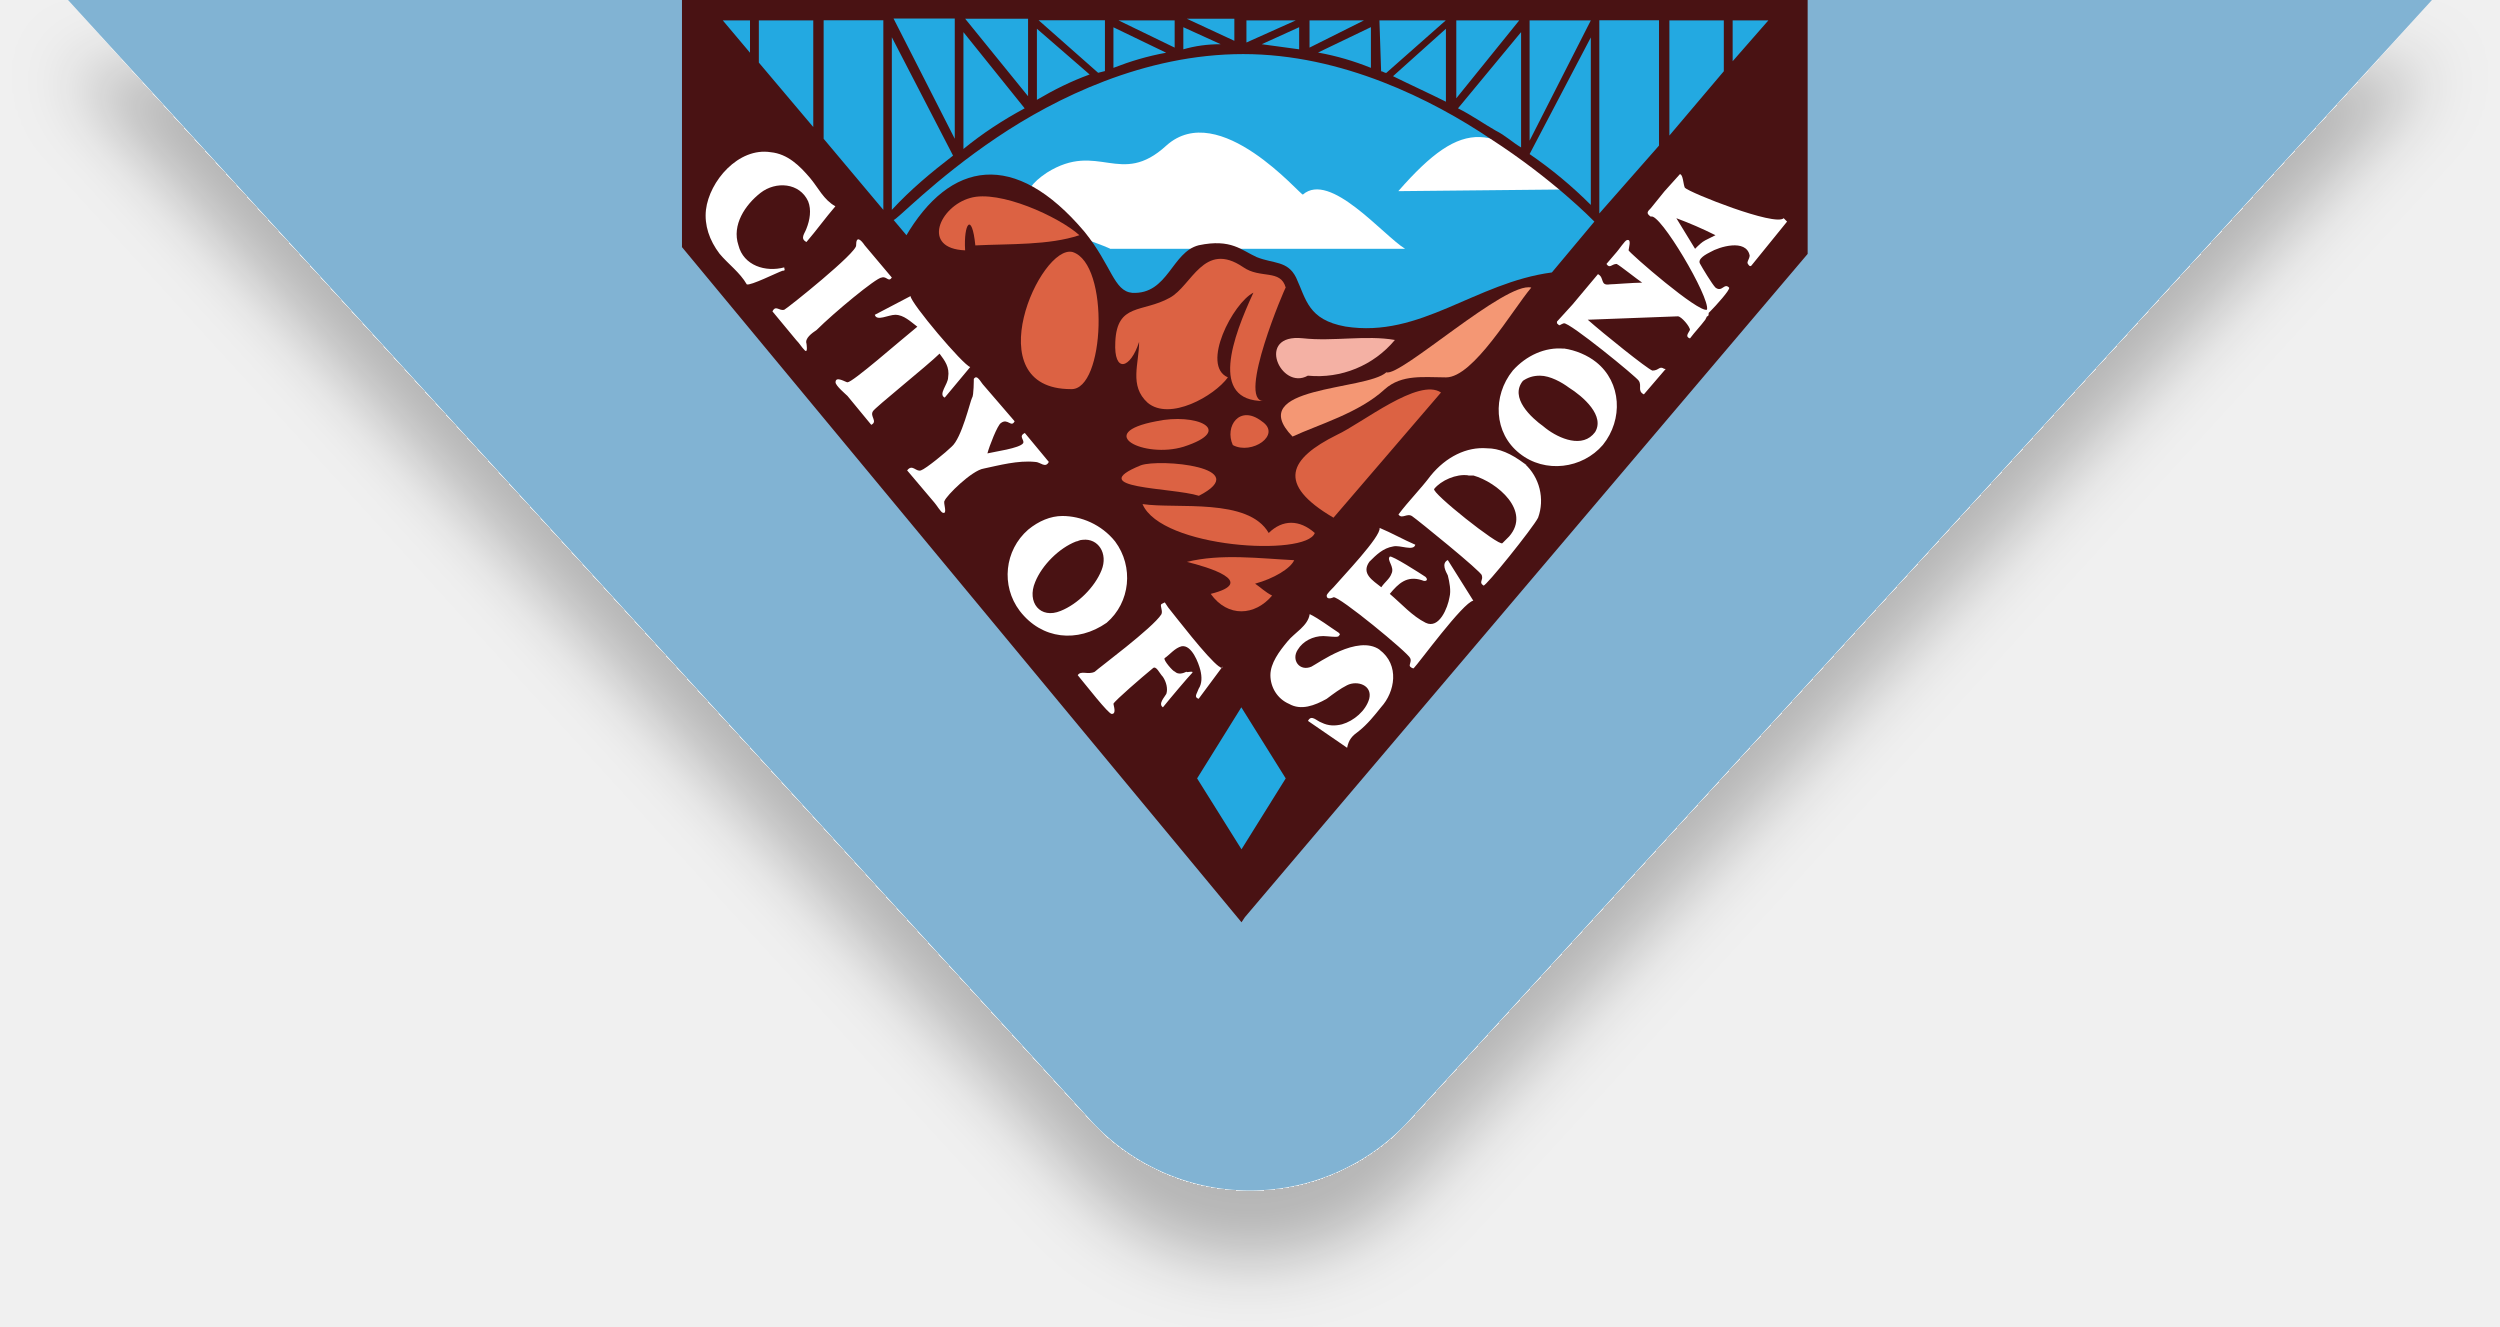
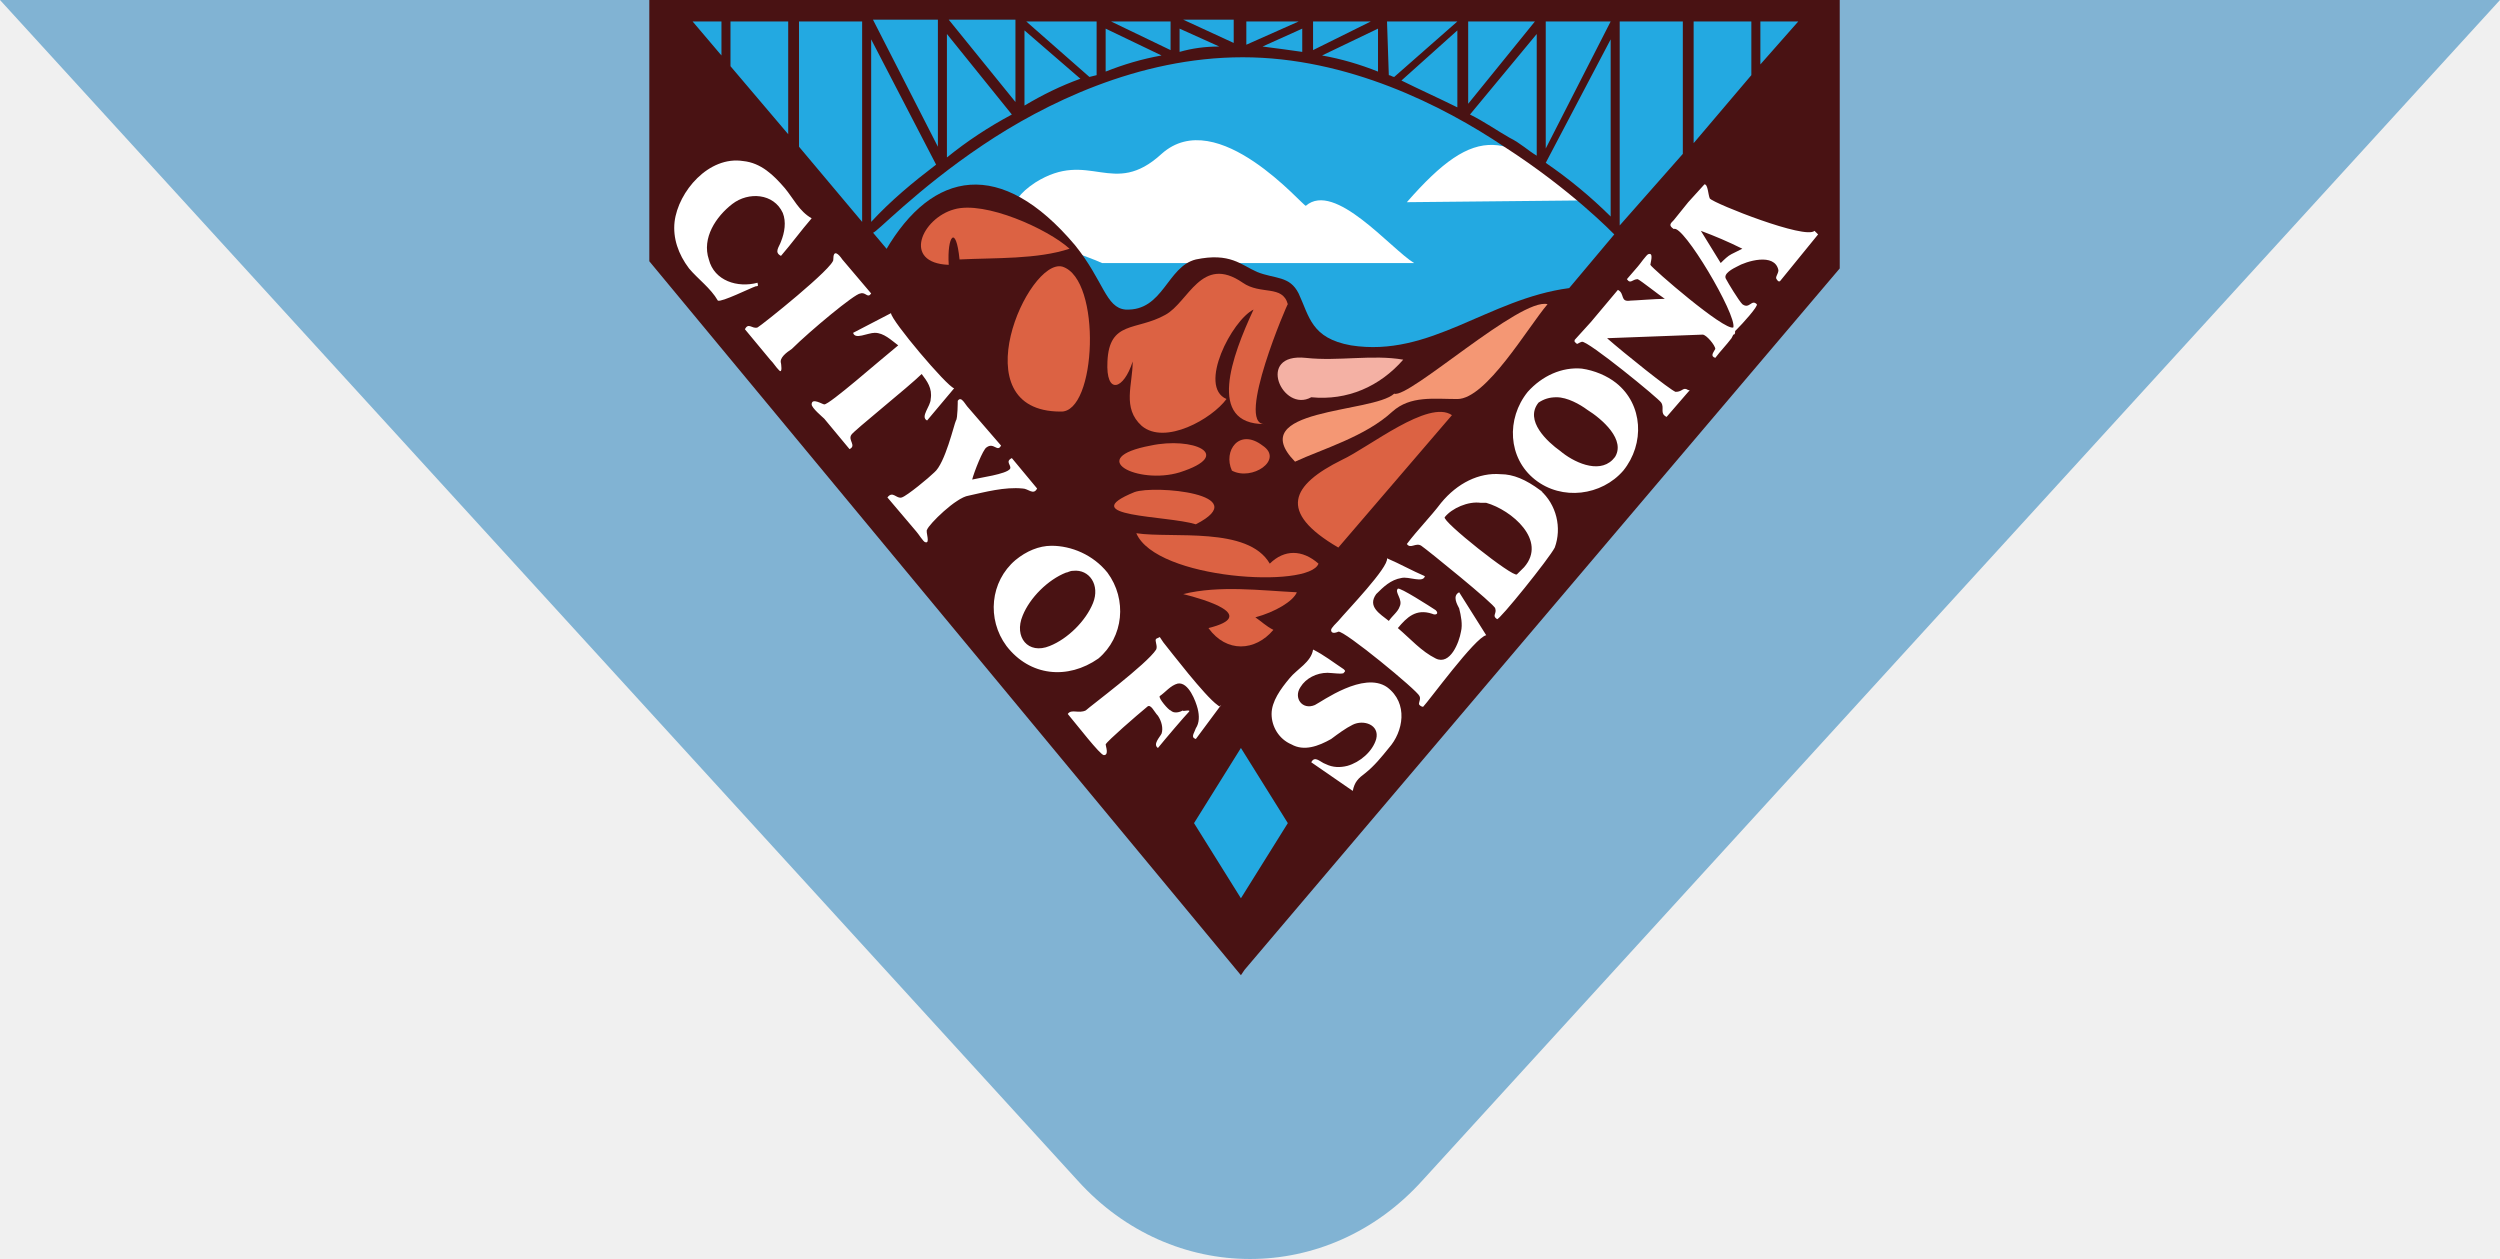
- <svg xmlns="http://www.w3.org/2000/svg" width="147" height="78" fill="none">
-   <g filter="url(#a)">
-     <path d="M143 0H4l59.93 65.65a12.7 12.7 0 0 0 19.14 0L143 0Z" fill="#81B3D3" />
-     <path d="M40.8.5 73 38.2 105.09.7 40.8.5Z" fill="#23A9E1" />
-     <path d="M65.27 14.63h17.35c-1.3-.8-4.41-4.58-6.01-3.19-.1.1-4.92-5.67-8.03-2.88-2.7 2.48-4-.3-7.02 1.59-3.6 2.39 2 3.68 3.71 4.47Zm26.78-3.49-9.83.1c3.91-4.47 5.62-3.98 9.83-.1Z" fill="#fff" />
-     <path d="M101.88 3.58V1.2h2.1l-2.1 2.4Zm-49.34 9.35c.1.1 2.4-2.38 6.11-4.87 3.41-2.29 8.63-4.88 14.45-4.88 5.81 0 11.13 2.69 14.54 4.98 3.7 2.39 6.01 4.77 6.11 4.87l-2.5 2.99c-4.52.6-7.73 3.88-12.14 3.18-2.2-.4-2.3-1.59-2.9-2.88-.5-1-1.31-.8-2.31-1.2-.9-.4-1.5-1.1-3.41-.7-1.6.4-1.8 2.9-3.91 2.8-1.1-.1-1.2-1.6-2.81-3.59-4.11-4.87-7.92-4.18-10.53.3L72.89 37.1 52.54 12.93ZM44.1 1.2v1.9l-1.6-1.9h1.6Zm54.06 0h3.2v2.99l-3.2 3.78V1.19Zm-4.12 11.35V1.19h3.51v7.37l-3.5 3.98c.1 0 0 0 0 0Zm-.5-10.35v9.85c-1.1-1.1-2.3-2.1-3.6-2.99l3.6-6.86Zm-4.1-.3v6.77c-.51-.3-.91-.7-1.51-1-.7-.4-1.4-.9-2.2-1.3l3.7-4.47Zm-4.42-.2v4.28c-1-.5-2.1-1-3.11-1.5l3.1-2.78Zm.6-.5h3.71l-3.7 4.58V1.19Zm4.31 0h3.61l-3.6 7.07V1.19Zm-8.82 0h3.9l-3.5 3.09c-.1 0-.2-.1-.3-.1l-.1-2.99Zm-.5.4v2.39c-1-.4-2-.7-3.11-.9l3.1-1.49Zm-4.22 0v1.3l-2.2-.3 2.2-1Zm-6.81 0 2.2 1c-.8 0-1.5.1-2.2.3v-1.3Zm-4.12 0 3.11 1.5c-1.1.2-2.1.5-3.1.89V1.59Zm3.61 1.2-3.3-1.6h3.3v1.6Zm3.51-.4-2.8-1.3h2.8v1.3Zm.7-1.2h2.91l-2.9 1.3v-1.3Zm3.72 0h3.2l-3.2 1.6v-1.6ZM64.57 4.28l-3.5-3.09h3.9v2.99l-.4.1Zm-3.6-2.59 3.1 2.69c-1.1.4-2.1.9-3.1 1.49V1.69Zm-4.32.2 3.6 4.48c-1.3.7-2.5 1.49-3.6 2.39V1.89Zm-4.21.3 3.6 6.96c-1.3 1-2.5 2-3.6 3.19V2.19Zm3.7 5.97-3.6-7.07h3.6v7.07Zm4.32-2.49L56.75 1.1h3.7v4.58Zm-12.64 1.8-3.2-3.79V1.2h3.2v6.27Zm.6-6.28h3.52v11.15l-3.51-4.18V1.19ZM73.3 0H40.1v14.53L73 54.23l.2-.3 33.09-39V0h-33Z" fill="#491213" />
-     <path d="m70.39 45.77 2.6-4.18 2.61 4.18-2.6 4.17-2.61-4.17Z" fill="#23A9E1" />
-     <path d="M78.41 30.44c-3.4-1.99-2.6-3.48.2-4.87 1.5-.7 4.81-3.38 6.12-2.49l-6.32 7.36Zm-2.3 2.5c-2.01-.1-4.32-.4-6.32.1 1.2.29 4.2 1.18 1.4 1.88 1 1.4 2.6 1.3 3.61.1-.4-.2-.7-.5-1-.7 1.1-.3 2.1-.9 2.3-1.39Zm1.2-1.6c-.9-.8-1.9-.8-2.71 0-1.2-2.09-5.42-1.4-7.42-1.7 1.1 2.6 9.63 3.1 10.13 1.7Zm-6.82-2.19c-1.6-.5-6.82-.4-3.41-1.79 1.1-.4 6.72.1 3.4 1.8Zm2-2.98c-.5-1.1.4-2.4 1.7-1.4 1.21.8-.6 2-1.7 1.4Zm-2.9.1c-2.31.7-5.32-.8-1.6-1.5 2.3-.5 4.7.5 1.6 1.5.1 0-.1 0 0 0Zm-2.61-6.17c-.5 1.59-1.5 1.89-1.4 0 .1-2.3 1.6-1.7 3.2-2.59 1.3-.7 2-3.38 4.32-1.8 1 .7 2.2.1 2.5 1.2 0-.1-2.9 6.67-1.3 6.67-3.21 0-1.8-3.78-.6-6.37-1.2.6-3.11 4.28-1.5 4.98-.8 1.1-3.42 2.58-4.72 1.49-1.1-1-.5-2.29-.5-3.58Zm-4.01 2.78c-5.62 0-1.8-8.55.1-8.06 2.2.7 1.9 8.16-.1 8.06Zm-6.22-8.16c-2.6-.1-1.5-2.58.3-3.08 1.7-.5 5.21 1.1 6.42 2.19-1.8.6-4.11.5-6.12.6-.2-2-.7-1.3-.6.3Z" fill="#DC6243" />
-     <path d="M76 25.67c-2.9-2.99 4.32-2.69 5.52-3.78.8.3 7.02-5.37 8.52-4.98-1.1 1.3-3.4 5.28-5.01 5.28-1.3 0-2.6-.2-3.61.7-1.5 1.39-3.91 2.08-5.42 2.78Z" fill="#F49774" />
-     <path d="M76.9 22.09c-1.6.9-3.1-2.49-.3-2.2 1.81.2 3.72-.2 5.42.1a5.9 5.9 0 0 1-5.11 2.1Z" fill="#F4B1A4" />
-     <path d="M55.25 20.8c.3.4.6.79.5 1.39 0 .4-.6 1-.2 1.19l1.5-1.8c-.4-.09-3.51-3.77-3.51-4.17l-2.1 1.1c.1.4.8 0 1.2 0 .5 0 .9.4 1.3.7-1.1.89-3.8 3.27-4.11 3.27-.1 0-.7-.4-.7 0 0 .2.6.7.7.8l1.4 1.7c.4-.2-.1-.5.1-.8.1-.2 3.21-2.69 3.92-3.39Zm-3.41-4.48c.3-.1.4.3.6 0l-1.6-1.9c-.2-.3-.5-.6-.5 0 .1.4-4.02 3.69-4.22 3.79-.3.1-.5-.3-.7.1l1.4 1.69c.2.2.3.4.5.6.2.2.1-.4.1-.4-.1-.3.3-.6.6-.8 1-1 3.51-3.08 3.82-3.08Zm-5.72-.6c-1.1.3-2.4-.1-2.7-1.3-.4-1.19.4-2.38 1.3-3.08.9-.7 2.3-.6 2.8.5.2.5.1 1.1-.1 1.6-.1.29-.4.59 0 .79.6-.7 1.1-1.4 1.7-2.1-.7-.39-1-1.09-1.5-1.68-.6-.7-1.3-1.4-2.3-1.5-1.9-.3-3.61 1.7-3.81 3.39-.1.9.2 1.79.8 2.58.5.6 1.2 1.1 1.6 1.8.2.1 1.8-.7 2.1-.8.21 0 .1-.1.1-.2-.5.2 0 0 0 0ZM71.69 39.2c-.7-.5-2.6-2.99-3-3.48l-.2-.3-.2.1c-.1.1.1.4 0 .6-.5.8-3.72 3.18-3.92 3.38-.4.2-.8-.1-1 .2.5.6 1.8 2.28 2 2.28.3 0 .1-.5.1-.6.1-.2 1.7-1.58 2.31-2.08.2-.2.4.3.6.5.2.3.3.7.2 1-.1.19-.5.59-.2.79.4-.5 1.5-1.8 1.7-2 .2-.2-.4 0-.3-.1-.2.1-.5.2-.7 0-.1 0-.7-.69-.6-.79.3-.2.6-.6 1-.7.6-.1 1 1 1.1 1.4.1.4.1.8-.1 1.1-.1.3-.3.49 0 .59l1.41-1.9c0 .1-.1.1-.2 0-.1 0 .1.1 0 0Zm-9.22-8.86c-.7 0-1.4.3-2.01.8a3.52 3.52 0 0 0-.5 4.78c1.3 1.69 3.4 1.89 5.11.7 1.4-1.2 1.6-3.3.5-4.78-.8-1-2-1.5-3.1-1.5Zm1.2 1.4c.9-.1 1.5.8 1.1 1.79-.4 1-1.4 1.99-2.4 2.39-1.2.5-2.01-.5-1.5-1.7.4-.99 1.4-1.99 2.4-2.38.1 0 .2-.1.4-.1Zm-2.8-4.58c.3 0 .6.4.8 0l-1.41-1.7c-.4.2 0 .4-.1.6-.2.3-1.7.5-2.1.6.1-.4.6-1.69.8-1.79.4-.3.6.3.8-.1l-1.8-2.09c-.2-.2-.4-.7-.6-.4 0 0 0 1-.1 1.1-.11.2-.61 2.39-1.21 2.89-.3.3-1.5 1.29-1.8 1.39-.3.1-.5-.4-.81 0l1.6 1.89c.1.1.4.6.5.6.3.1 0-.6.1-.7.1-.3 1.61-1.8 2.31-1.9.9-.19 2-.49 3.01-.39.2 0-.2 0 0 0Zm24.26 6.67c.1.4.2.9.1 1.29-.1.6-.6 1.89-1.4 1.5-.8-.4-1.4-1.1-2.11-1.7.5-.6 1-1.1 1.9-.8.2.1.4 0 .2-.2-.3-.2-2-1.29-2.1-1.19-.2.2.3.6.1 1-.1.3-.4.5-.6.8-.5-.4-1.2-.8-.7-1.5.4-.4.8-.8 1.4-.9.4-.1 1.2.3 1.3-.1-.7-.3-1.4-.7-2.1-.99.1.5-2.2 2.89-2.7 3.48-.1.1-.41.4-.41.5 0 .3.4.1.4.1.3-.1 4.41 3.28 4.51 3.58.1.2-.1.4 0 .5 0 0 .1.1.2.1.3-.3 2.91-3.88 3.51-3.98l-1.5-2.39c-.4.2-.1.7 0 .9Zm-4.01 4.37c-1.3-.9-3.61.8-4.01 1-.7.3-1.2-.4-.8-1 .3-.5.9-.8 1.5-.8.2 0 .9.1.9 0 .1-.1.1-.1 0-.2-.6-.39-1.1-.79-1.7-1.09-.1.7-.9 1.1-1.3 1.6-.5.6-1.01 1.29-1.01 1.99s.4 1.39 1.1 1.69c.7.4 1.5.1 2.21-.3.4-.3.8-.6 1.2-.8.6-.3 1.5 0 1.3.8-.2.7-.9 1.3-1.6 1.5-.4.1-.8.1-1.2-.1-.3-.1-.6-.5-.8-.1l2.3 1.58c.1-.5.3-.7.7-.99.5-.4.9-.9 1.3-1.4.81-.89 1.11-2.48-.1-3.38Zm17.65-27.95c0 .1 0 .1 0 0l-.9 1-.8.99c-.2.2-.3.3 0 .5.5-.3 3.5 4.77 3.3 5.47-.5.2-4.51-3.29-4.61-3.49 0-.1.2-.7-.1-.6-.1 0-.5.6-.6.7l-.6.7c.2.3.3 0 .6 0 .2.1 1.2.9 1.5 1.1-.5 0-1.7.1-1.9.1-.6.1-.3-.4-.7-.6l-1.5 1.79-.91 1v.1c.2.2.1.1.4 0 .3-.1 4.31 3.18 4.41 3.38.2.3-.1.6.3.8l1.2-1.4c.1-.1.1-.1 0-.1-.3-.2-.3.1-.7.1-.3-.1-2.9-2.19-3.8-2.99l5.3-.2c.2 0 .71.6.71.8-.1.2-.3.4 0 .5.3-.4.6-.7.9-1.1l.1-.2c.1 0 .1-.1.1-.2l.1-.1c.3-.3 1.2-1.29 1.1-1.39-.3-.3-.4.3-.8 0-.2-.2-.8-1.2-.9-1.39-.2-.3.4-.6.6-.7.5-.3 2.1-.8 2.31.2 0 .2-.2.4-.1.5 0 0 .1.2.2.1l2.1-2.59-.2-.2c-.5.5-5.51-1.49-5.81-1.79-.1-.2-.1-.8-.3-.8Zm-.2 2.58c.8.3 1.5.6 2.3 1l-.6.3c-.2.1-.4.3-.6.5l-1.1-1.8Zm-6.62 7.67c-1.1-.1-2.2.4-3 1.29-1.21 1.5-1.11 3.68.4 4.87 1.5 1.2 3.7.9 4.9-.5 1.2-1.49 1.1-3.68-.4-4.87-.5-.4-1.2-.7-1.9-.8Zm-1.4 1.59c.6 0 1.3.4 1.7.7.8.5 2.2 1.68 1.5 2.68 0-.1.1-.1-.1.1-.8.8-2.2.1-2.9-.5-.7-.5-2.01-1.69-1.2-2.68.3-.2.6-.3 1-.3Zm-3.11 4.27c-1.2-.1-2.41.5-3.31 1.6-.6.8-1.3 1.49-1.9 2.29.2.3.5-.1.8.1.3.2 4.1 3.28 4.1 3.48.1.3-.2.4.1.6.1.1 2.91-3.39 3.21-3.99.4-1.09.1-2.38-.8-3.18.1.1.2.1 0 0-.8-.6-1.5-.9-2.2-.9Zm-1.1 1.6h.3c1.4.4 3.4 2.09 2.1 3.58l-.4.4c-.2.2-4.21-2.99-4.01-3.19.4-.5 1.3-.9 2-.8Z" fill="#fff" />
-   </g>
-   <defs>
-     <filter id="a" x="0" y="0" width="147" height="78" filterUnits="userSpaceOnUse" color-interpolation-filters="sRGB">
-       <feFlood flood-opacity="0" result="BackgroundImageFix" />
-       <feColorMatrix in="SourceAlpha" values="0 0 0 0 0 0 0 0 0 0 0 0 0 0 0 0 0 0 127 0" result="hardAlpha" />
-       <feOffset dy="4" />
-       <feGaussianBlur stdDeviation="2" />
-       <feComposite in2="hardAlpha" operator="out" />
-       <feColorMatrix values="0 0 0 0 0 0 0 0 0 0 0 0 0 0 0 0 0 0 0.25 0" />
-       <feBlend in2="BackgroundImageFix" result="effect1_dropShadow_20204_274" />
-       <feBlend in="SourceGraphic" in2="effect1_dropShadow_20204_274" result="shape" />
-     </filter>
-   </defs>
+ <svg xmlns="http://www.w3.org/2000/svg" width="139" height="70" viewBox="0 0 139 70" fill="none">
+   <path d="M139 0H0L59.931 65.653C65.169 71.449 73.831 71.449 79.069 65.653L139 0Z" fill="#81B3D3" />
+   <path d="M36.804 0.497L68.995 38.204L101.086 0.696L36.804 0.497Z" fill="#23A9E1" />
+   <path d="M61.273 14.625H78.623C77.319 13.829 74.21 10.048 72.606 11.441C72.505 11.541 67.692 5.77 64.583 8.556C61.875 11.043 60.571 8.258 57.563 10.148C53.953 12.536 59.569 13.829 61.273 14.625ZM88.049 11.143L78.221 11.242C82.132 6.765 83.837 7.263 88.049 11.143Z" fill="white" />
+   <path d="M97.877 3.582V1.194H99.983L97.877 3.582ZM48.537 12.934C48.637 13.033 50.944 10.546 54.654 8.059C58.064 5.77 63.279 3.184 69.095 3.184C74.912 3.184 80.227 5.87 83.636 8.158C87.347 10.546 89.653 12.934 89.754 13.033L87.247 16.018C82.734 16.615 79.525 19.898 75.112 19.202C72.906 18.804 72.806 17.61 72.204 16.316C71.703 15.322 70.9 15.521 69.898 15.123C68.995 14.725 68.393 14.028 66.488 14.426C64.883 14.824 64.683 17.311 62.577 17.212C61.474 17.112 61.373 15.62 59.769 13.63C55.657 8.755 51.846 9.452 49.239 13.929L68.895 37.11L48.537 12.934ZM40.113 1.194V3.084L38.509 1.194H40.113ZM94.166 1.194H97.375V4.179L94.166 7.959V1.194ZM90.055 12.536V1.194H93.565V8.556L90.055 12.536C90.155 12.536 90.055 12.536 90.055 12.536ZM89.553 2.189V12.038C88.45 10.944 87.247 9.949 85.943 9.054L89.553 2.189ZM85.442 1.89V8.656C84.94 8.357 84.539 7.959 83.937 7.661C83.235 7.263 82.533 6.765 81.731 6.367L85.442 1.89ZM81.029 1.691V5.969C80.026 5.472 78.923 4.974 77.92 4.477L81.029 1.691ZM81.631 1.194H85.341L81.631 5.77V1.194ZM85.943 1.194H89.553L85.943 8.258V1.194ZM77.118 1.194H81.029L77.519 4.278C77.419 4.278 77.319 4.179 77.218 4.179L77.118 1.194ZM76.617 1.592V3.98C75.614 3.582 74.611 3.283 73.508 3.084L76.617 1.592ZM72.405 1.592V2.885C71.703 2.786 71.001 2.686 70.198 2.587L72.405 1.592ZM65.585 1.592L67.792 2.587C66.989 2.587 66.287 2.686 65.585 2.885V1.592ZM61.474 1.592L64.582 3.084C63.479 3.283 62.477 3.582 61.474 3.98V1.592ZM65.084 2.786L61.775 1.194H65.084V2.786ZM68.594 2.388L65.786 1.094H68.594V2.388ZM69.296 1.194H72.204L69.296 2.487V1.194ZM73.006 1.194H76.216L73.006 2.786V1.194ZM60.571 4.278L57.061 1.194H60.972V4.179L60.571 4.278ZM56.961 1.691L60.07 4.378C58.967 4.776 57.964 5.273 56.961 5.87V1.691ZM52.649 1.89L56.259 6.367C54.955 7.064 53.752 7.86 52.649 8.755V1.89ZM48.437 2.189L52.047 9.153C50.743 10.148 49.54 11.143 48.437 12.337V2.189ZM52.147 8.158L48.537 1.094H52.147V8.158ZM56.459 5.671L52.749 1.094H56.459V5.671ZM43.824 7.462L40.615 3.681V1.194H43.824V7.462ZM44.425 1.194H47.935V12.337L44.425 8.158V1.194ZM69.296 0H36.102V14.526L68.995 54.222L69.196 53.924L102.289 14.924V0H69.296Z" fill="#491213" />
+   <path d="M66.388 45.766L68.995 41.587L71.603 45.766L68.995 49.944L66.388 45.766Z" fill="#23A9E1" />
+   <path d="M74.411 30.444C71.001 28.454 71.803 26.962 74.611 25.569C76.115 24.872 79.425 22.186 80.728 23.082L74.411 30.444ZM72.104 32.931C70.098 32.832 67.792 32.533 65.786 33.031C66.99 33.329 69.998 34.224 67.19 34.921C68.193 36.314 69.798 36.214 70.8 35.02C70.399 34.822 70.098 34.523 69.798 34.324C70.901 34.026 71.903 33.429 72.104 32.931ZM73.308 31.339C72.405 30.543 71.402 30.543 70.6 31.339C69.396 29.25 65.184 29.947 63.179 29.648C64.282 32.235 72.806 32.732 73.308 31.339ZM66.488 29.151C64.884 28.653 59.669 28.753 63.079 27.36C64.182 26.962 69.798 27.459 66.488 29.151ZM68.494 26.166C67.993 25.072 68.895 23.778 70.199 24.773C71.402 25.569 69.597 26.763 68.494 26.166ZM65.586 26.265C63.279 26.962 60.271 25.469 63.981 24.773C66.288 24.276 68.695 25.27 65.586 26.265C65.686 26.265 65.485 26.265 65.586 26.265ZM62.978 20.097C62.477 21.689 61.474 21.987 61.574 20.097C61.675 17.809 63.179 18.406 64.783 17.51C66.087 16.814 66.789 14.128 69.096 15.719C70.098 16.416 71.302 15.819 71.603 16.913C71.603 16.814 68.695 23.579 70.299 23.579C67.09 23.579 68.494 19.799 69.697 17.212C68.494 17.809 66.588 21.49 68.193 22.186C67.391 23.281 64.783 24.773 63.48 23.679C62.377 22.684 62.978 21.39 62.978 20.097ZM58.967 22.883C53.351 22.883 57.162 14.326 59.067 14.824C61.273 15.52 60.973 22.982 58.967 22.883ZM52.749 14.725C50.142 14.625 51.245 12.138 53.05 11.64C54.755 11.143 58.265 12.735 59.468 13.829C57.663 14.426 55.357 14.326 53.351 14.426C53.151 12.436 52.649 13.133 52.749 14.725Z" fill="#DC6243" />
+   <path d="M72.004 25.669C69.096 22.684 76.316 22.982 77.519 21.888C78.322 22.186 84.539 16.515 86.044 16.913C84.941 18.207 82.634 22.186 81.029 22.186C79.726 22.186 78.422 21.987 77.419 22.883C75.915 24.276 73.508 24.972 72.004 25.669Z" fill="#F49774" />
+   <path d="M72.906 22.087C71.302 22.982 69.797 19.6 72.605 19.898C74.41 20.097 76.316 19.699 78.02 19.997C76.717 21.49 74.912 22.286 72.906 22.087Z" fill="#F4B1A4" />
+   <path d="M51.245 20.794C51.546 21.192 51.847 21.589 51.747 22.186C51.747 22.584 51.145 23.181 51.546 23.38L53.05 21.589C52.649 21.49 49.54 17.809 49.54 17.411L47.434 18.505C47.535 18.903 48.237 18.505 48.638 18.505C49.139 18.505 49.54 18.903 49.941 19.202C48.838 20.097 46.131 22.485 45.83 22.485C45.73 22.485 45.128 22.087 45.128 22.485C45.128 22.684 45.73 23.181 45.83 23.281L47.234 24.972C47.635 24.773 47.134 24.475 47.334 24.176C47.434 23.977 50.543 21.49 51.245 20.794ZM47.836 16.317C48.136 16.217 48.237 16.615 48.437 16.317L46.833 14.426C46.632 14.128 46.331 13.829 46.331 14.426C46.432 14.824 42.32 18.107 42.119 18.207C41.819 18.306 41.618 17.908 41.417 18.306C41.919 18.903 42.32 19.401 42.821 19.998C43.022 20.197 43.122 20.396 43.323 20.595C43.523 20.794 43.423 20.197 43.423 20.197C43.323 19.898 43.724 19.6 44.025 19.401C45.028 18.406 47.535 16.317 47.836 16.317ZM42.119 15.72C41.016 16.018 39.713 15.62 39.412 14.426C39.011 13.232 39.813 12.038 40.715 11.342C41.618 10.646 43.022 10.745 43.523 11.839C43.724 12.337 43.624 12.934 43.423 13.431C43.323 13.73 43.022 14.028 43.423 14.227C44.025 13.531 44.526 12.834 45.128 12.138C44.426 11.74 44.125 11.043 43.624 10.447C43.022 9.75 42.32 9.054 41.317 8.954C39.412 8.656 37.707 10.646 37.506 12.337C37.406 13.232 37.707 14.128 38.309 14.924C38.81 15.521 39.512 16.018 39.913 16.714C40.114 16.814 41.718 16.018 42.019 15.918C42.22 15.918 42.119 15.819 42.119 15.72C41.618 15.918 42.119 15.72 42.119 15.72ZM67.692 39.199C66.99 38.702 65.084 36.215 64.683 35.717L64.483 35.419L64.282 35.518C64.182 35.617 64.382 35.916 64.282 36.115C63.781 36.911 60.572 39.299 60.371 39.498C59.97 39.697 59.569 39.398 59.368 39.697C59.87 40.294 61.173 41.985 61.374 41.985C61.675 41.985 61.474 41.487 61.474 41.388C61.574 41.189 63.179 39.796 63.781 39.299C63.981 39.1 64.182 39.597 64.382 39.796C64.583 40.095 64.683 40.492 64.583 40.791C64.483 40.99 64.082 41.388 64.382 41.587C64.784 41.09 65.887 39.796 66.087 39.597C66.288 39.398 65.686 39.597 65.786 39.498C65.586 39.597 65.285 39.697 65.084 39.498C64.984 39.498 64.382 38.801 64.483 38.702C64.784 38.503 65.084 38.105 65.486 38.005C66.087 37.906 66.488 39 66.589 39.398C66.689 39.796 66.689 40.194 66.488 40.492C66.388 40.791 66.188 40.99 66.488 41.09L67.892 39.199C67.892 39.299 67.792 39.299 67.692 39.199C67.591 39.199 67.792 39.299 67.692 39.199ZM58.466 30.345C57.764 30.345 57.062 30.643 56.46 31.14C55.056 32.334 54.855 34.424 55.959 35.916C57.262 37.607 59.368 37.806 61.073 36.612C62.477 35.419 62.678 33.329 61.574 31.837C60.772 30.842 59.569 30.345 58.466 30.345ZM59.669 31.737C60.572 31.638 61.173 32.533 60.772 33.528C60.371 34.523 59.368 35.518 58.365 35.916C57.162 36.413 56.36 35.419 56.861 34.225C57.262 33.23 58.265 32.235 59.268 31.837C59.368 31.837 59.468 31.737 59.669 31.737ZM56.861 27.161C57.162 27.161 57.463 27.559 57.663 27.161L56.259 25.47C55.858 25.669 56.259 25.867 56.159 26.067C55.959 26.365 54.454 26.564 54.053 26.663C54.153 26.265 54.655 24.972 54.855 24.873C55.257 24.574 55.457 25.171 55.658 24.773L53.853 22.684C53.652 22.485 53.451 21.987 53.251 22.286C53.251 22.286 53.251 23.281 53.151 23.38C53.05 23.579 52.549 25.768 51.947 26.265C51.646 26.564 50.443 27.559 50.142 27.658C49.841 27.758 49.641 27.26 49.34 27.658L50.944 29.549C51.045 29.648 51.346 30.146 51.446 30.146C51.747 30.245 51.446 29.549 51.546 29.449C51.646 29.151 53.151 27.658 53.853 27.559C54.755 27.36 55.858 27.061 56.861 27.161C57.062 27.161 56.66 27.161 56.861 27.161ZM81.13 33.827C81.23 34.225 81.33 34.722 81.23 35.12C81.13 35.717 80.628 37.01 79.826 36.612C79.024 36.215 78.422 35.518 77.72 34.921C78.222 34.324 78.723 33.827 79.626 34.125C79.826 34.225 80.027 34.125 79.826 33.926C79.525 33.727 77.82 32.633 77.72 32.732C77.52 32.931 78.021 33.329 77.82 33.727C77.72 34.026 77.419 34.225 77.219 34.523C76.717 34.125 76.015 33.727 76.517 33.031C76.918 32.633 77.319 32.235 77.921 32.135C78.322 32.036 79.124 32.434 79.224 32.036C78.522 31.737 77.82 31.34 77.118 31.041C77.219 31.538 74.912 33.926 74.411 34.523C74.311 34.623 74.01 34.921 74.01 35.021C74.01 35.319 74.411 35.12 74.411 35.12C74.712 35.021 78.823 38.403 78.924 38.702C79.024 38.901 78.823 39.1 78.924 39.199C78.924 39.199 79.024 39.299 79.124 39.299C79.425 39 82.032 35.419 82.634 35.319C82.133 34.523 81.631 33.727 81.13 32.931C80.729 33.13 81.029 33.628 81.13 33.827ZM77.118 38.204C75.815 37.309 73.508 39 73.107 39.199C72.405 39.498 71.904 38.801 72.305 38.204C72.606 37.707 73.207 37.408 73.809 37.408C74.01 37.408 74.712 37.508 74.712 37.408C74.812 37.309 74.812 37.309 74.712 37.209C74.11 36.811 73.609 36.413 73.007 36.115C72.906 36.811 72.104 37.209 71.703 37.707C71.202 38.304 70.7 39 70.7 39.697C70.7 40.393 71.101 41.09 71.803 41.388C72.505 41.786 73.308 41.487 74.01 41.09C74.411 40.791 74.812 40.492 75.213 40.294C75.815 39.995 76.717 40.294 76.517 41.09C76.316 41.786 75.614 42.383 74.912 42.582C74.511 42.681 74.11 42.681 73.709 42.482C73.408 42.383 73.107 41.985 72.906 42.383L75.213 43.975C75.313 43.477 75.514 43.278 75.915 42.98C76.416 42.582 76.818 42.084 77.219 41.587C78.021 40.691 78.322 39.1 77.118 38.204ZM94.768 10.248C94.768 10.347 94.768 10.347 94.768 10.248L93.866 11.242L93.064 12.237C92.863 12.436 92.763 12.536 93.064 12.735C93.565 12.436 96.573 17.51 96.373 18.207C95.871 18.406 91.86 14.924 91.76 14.725C91.76 14.625 91.96 14.028 91.66 14.128C91.559 14.128 91.158 14.725 91.058 14.824L90.456 15.521C90.657 15.819 90.757 15.521 91.058 15.521C91.258 15.62 92.261 16.416 92.562 16.615C92.061 16.615 90.857 16.714 90.657 16.714C90.055 16.814 90.356 16.317 89.955 16.117L88.451 17.908L87.548 18.903C87.548 18.903 87.548 18.903 87.548 19.003C87.749 19.202 87.648 19.102 87.949 19.003C88.25 18.903 92.261 22.186 92.362 22.385C92.562 22.684 92.261 22.982 92.662 23.181L93.866 21.788C93.966 21.689 93.966 21.689 93.866 21.689C93.565 21.49 93.565 21.788 93.164 21.788C92.863 21.689 90.256 19.6 89.353 18.804L94.668 18.605C94.869 18.605 95.37 19.202 95.37 19.401C95.27 19.6 95.069 19.799 95.37 19.898C95.671 19.5 95.972 19.202 96.273 18.804L96.373 18.605C96.473 18.605 96.473 18.505 96.473 18.406L96.573 18.306C96.874 18.008 97.777 17.013 97.677 16.913C97.376 16.615 97.275 17.212 96.874 16.913C96.674 16.714 96.072 15.72 95.972 15.521C95.771 15.222 96.373 14.924 96.573 14.824C97.075 14.526 98.679 14.028 98.88 15.023C98.88 15.222 98.679 15.421 98.78 15.521C98.78 15.521 98.88 15.72 98.98 15.62L101.086 13.033C100.986 12.934 100.986 12.934 100.886 12.834C100.384 13.332 95.37 11.342 95.069 11.043C94.969 10.845 94.969 10.248 94.768 10.248ZM94.568 12.834C95.37 13.133 96.072 13.431 96.874 13.829C96.674 13.929 96.473 14.028 96.273 14.128C96.072 14.227 95.871 14.426 95.671 14.625L94.568 12.834ZM87.949 20.495C86.846 20.396 85.743 20.893 84.941 21.788C83.737 23.281 83.837 25.47 85.342 26.663C86.846 27.857 89.052 27.559 90.256 26.166C91.459 24.674 91.359 22.485 89.855 21.291C89.353 20.893 88.651 20.595 87.949 20.495ZM86.545 22.087C87.147 22.087 87.849 22.485 88.25 22.783C89.052 23.281 90.456 24.475 89.754 25.47C89.754 25.37 89.855 25.37 89.654 25.569C88.852 26.365 87.448 25.669 86.746 25.072C86.044 24.574 84.74 23.38 85.542 22.385C85.843 22.186 86.144 22.087 86.545 22.087ZM83.436 26.365C82.233 26.265 81.029 26.862 80.127 27.957C79.525 28.753 78.823 29.449 78.222 30.245C78.422 30.544 78.723 30.146 79.024 30.345C79.325 30.544 83.135 33.628 83.135 33.827C83.236 34.125 82.935 34.225 83.236 34.424C83.336 34.523 86.144 31.041 86.445 30.444C86.846 29.35 86.545 28.056 85.642 27.26C85.743 27.36 85.843 27.36 85.642 27.26C84.84 26.663 84.138 26.365 83.436 26.365ZM82.333 27.957C82.433 27.957 82.534 27.957 82.634 27.957C84.038 28.355 86.044 30.046 84.74 31.538C84.539 31.737 84.74 31.538 84.339 31.936C84.138 32.135 80.127 28.952 80.328 28.753C80.729 28.255 81.631 27.857 82.333 27.957Z" fill="white" />
</svg>
